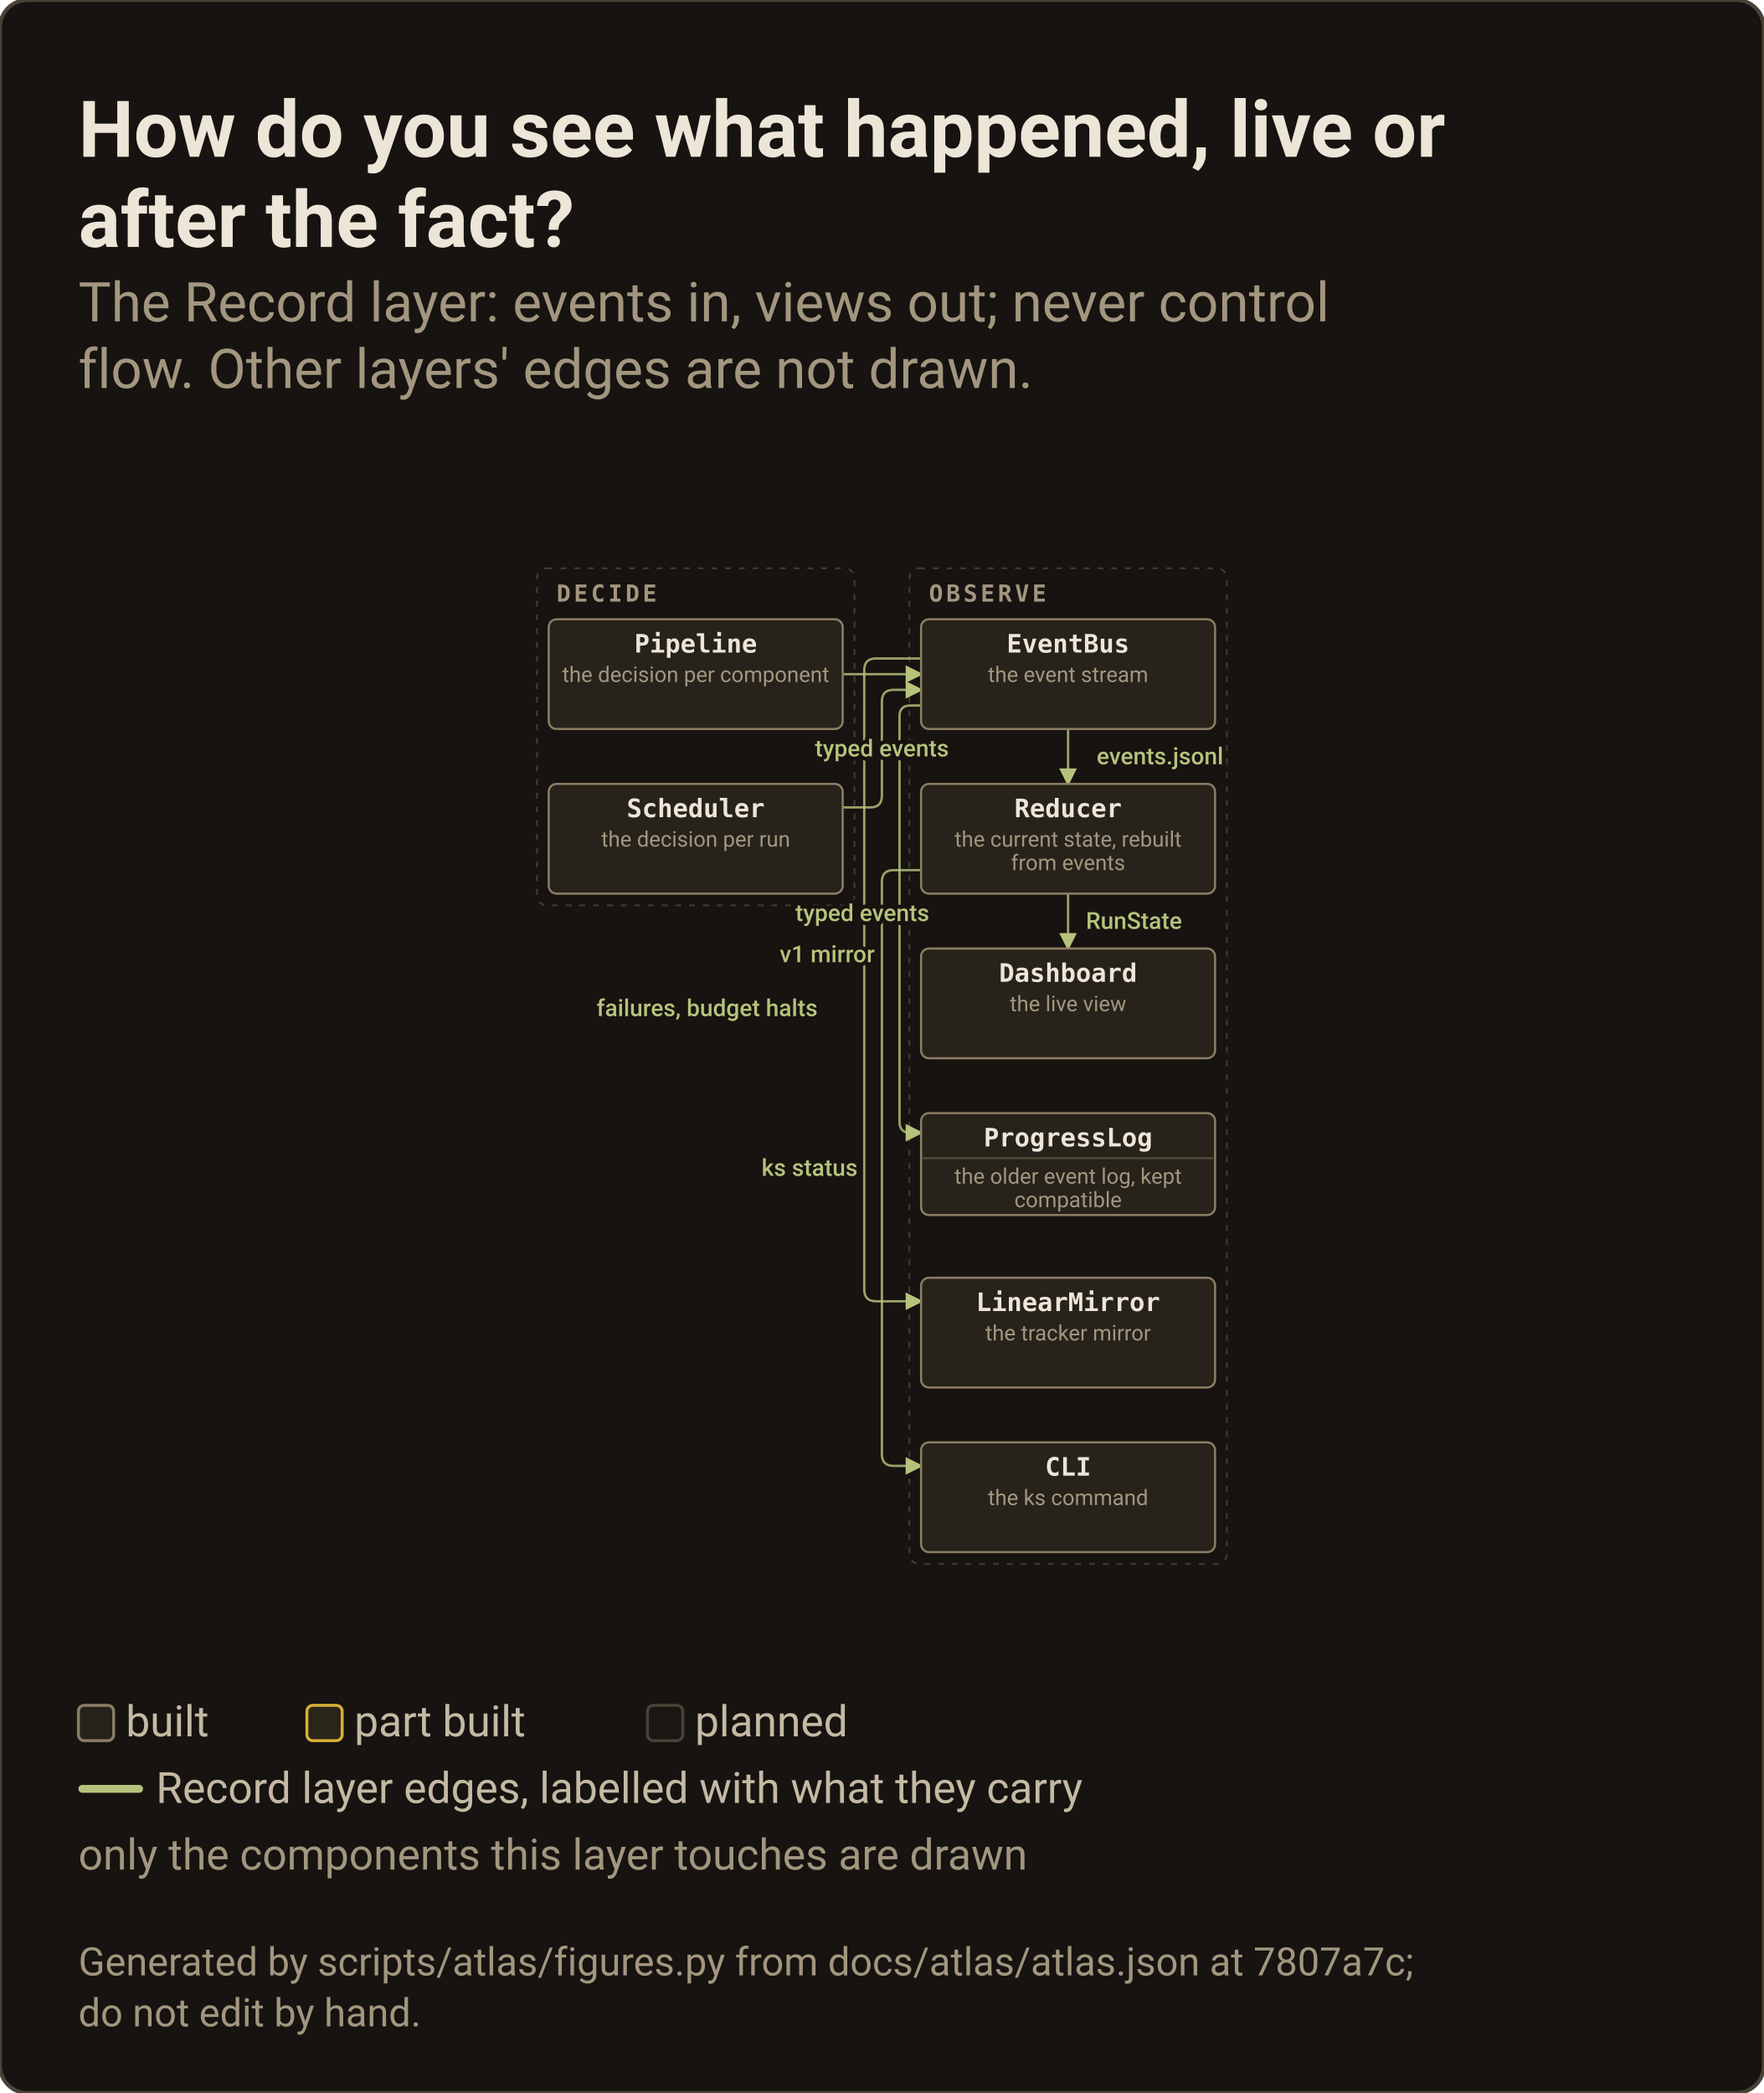
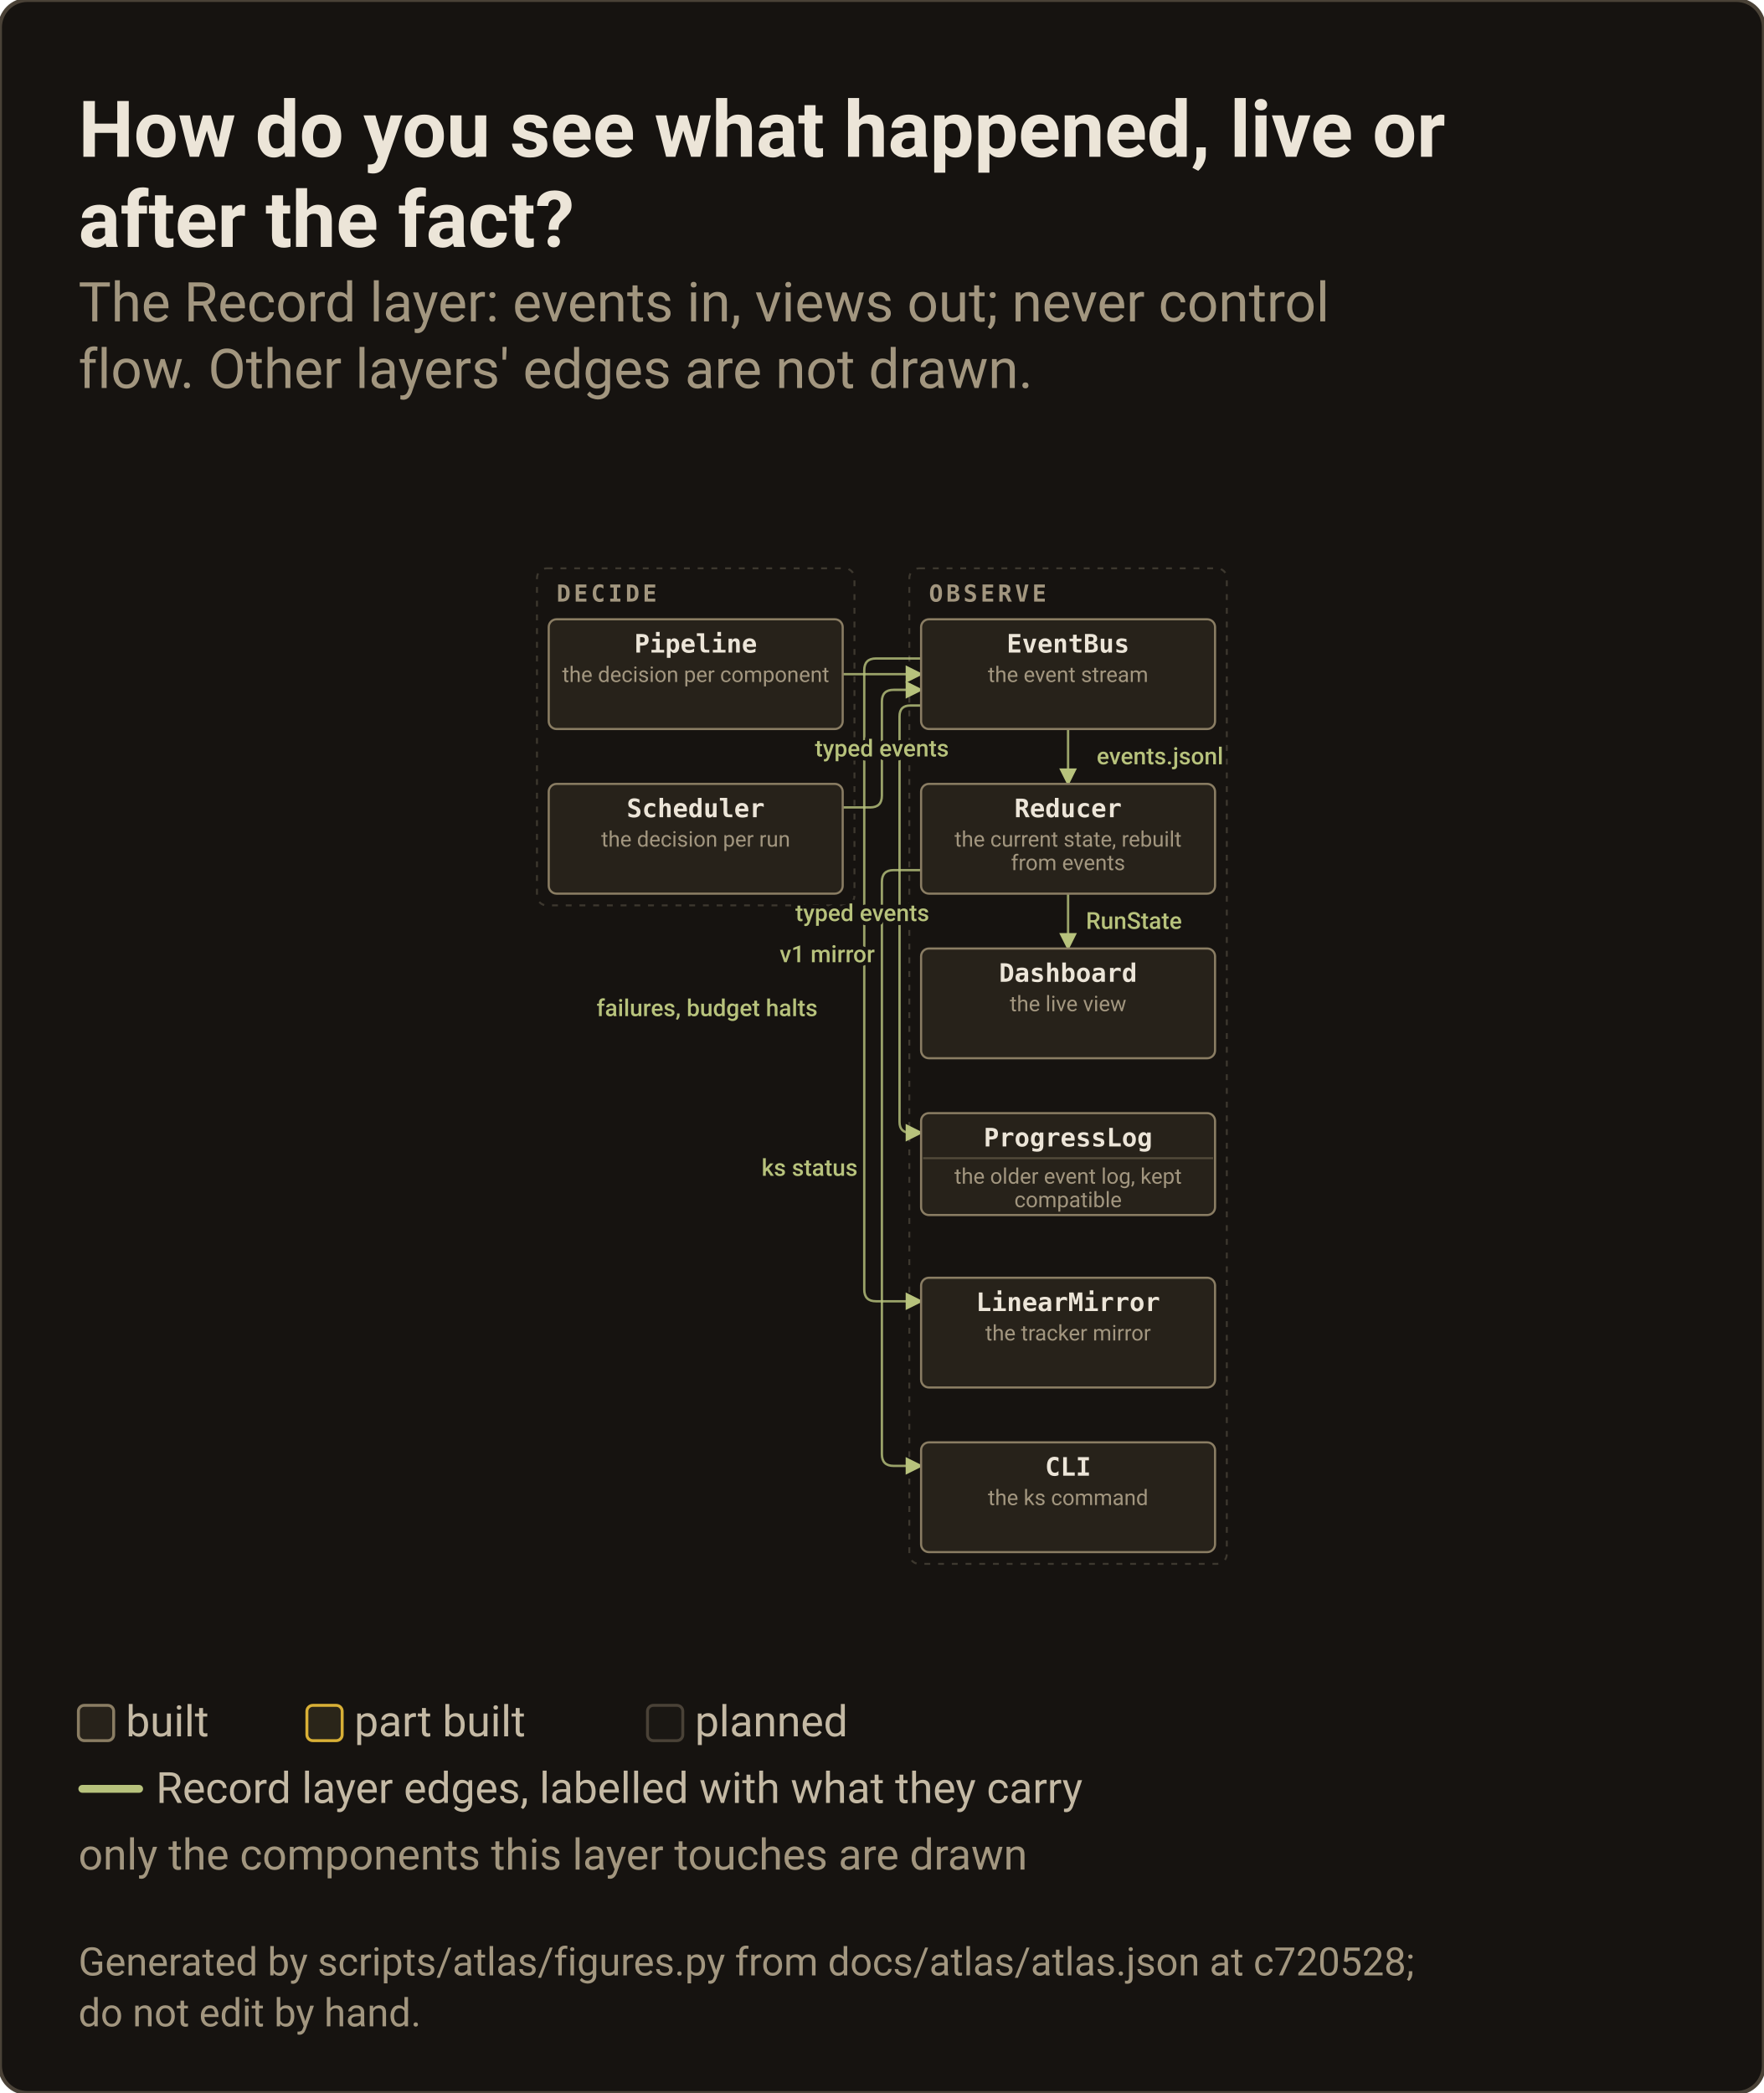
<svg xmlns="http://www.w3.org/2000/svg" width="900" height="1068" viewBox="0 0 900 1068" role="img" aria-label="Record layer of the kstrl system map">
  <rect x="0" y="0" width="900" height="1068" rx="14" fill="#161310" stroke="#4A4237" stroke-width="2" />
  <text x="40.0" y="80.0" class="c0">How do you see what happened, live or</text>
  <text x="40.0" y="126.0" class="c0">after the fact?</text>
  <text x="40.0" y="164.0" class="c1">The Record layer: events in, views out; never control</text>
  <text x="40.0" y="198.0" class="c1">flow. Other layers' edges are not drawn.</text>
  <svg id="map" x="266.0" y="216.0" width="368" height="632" viewBox="0 0 368 632" overflow="visible">
    <defs>
      <marker id="map-m-work" viewBox="0 0 8 8" refX="7" refY="4" markerUnits="userSpaceOnUse" markerWidth="9" markerHeight="9" orient="auto-start-reverse">
        <path d="M0,0 L8,4 L0,8 z" fill="#D9CDB2" />
      </marker>
      <marker id="map-m-measure" viewBox="0 0 8 8" refX="7" refY="4" markerUnits="userSpaceOnUse" markerWidth="9" markerHeight="9" orient="auto-start-reverse">
        <path d="M0,0 L8,4 L0,8 z" fill="#82A7BA" />
      </marker>
      <marker id="map-m-feedback" viewBox="0 0 8 8" refX="7" refY="4" markerUnits="userSpaceOnUse" markerWidth="9" markerHeight="9" orient="auto-start-reverse">
        <path d="M0,0 L8,4 L0,8 z" fill="#E39A86" />
      </marker>
      <marker id="map-m-operator" viewBox="0 0 8 8" refX="7" refY="4" markerUnits="userSpaceOnUse" markerWidth="9" markerHeight="9" orient="auto-start-reverse">
        <path d="M0,0 L8,4 L0,8 z" fill="#DD9BBD" />
      </marker>
      <marker id="map-m-trust" viewBox="0 0 8 8" refX="7" refY="4" markerUnits="userSpaceOnUse" markerWidth="9" markerHeight="9" orient="auto-start-reverse">
        <path d="M0,0 L8,4 L0,8 z" fill="#B48EC9" />
      </marker>
      <marker id="map-m-learn" viewBox="0 0 8 8" refX="7" refY="4" markerUnits="userSpaceOnUse" markerWidth="9" markerHeight="9" orient="auto-start-reverse">
        <path d="M0,0 L8,4 L0,8 z" fill="#86C9A9" />
      </marker>
      <marker id="map-m-record" viewBox="0 0 8 8" refX="7" refY="4" markerUnits="userSpaceOnUse" markerWidth="9" markerHeight="9" orient="auto-start-reverse">
        <path d="M0,0 L8,4 L0,8 z" fill="#B7C27C" />
      </marker>
      <marker id="map-m-change" viewBox="0 0 8 8" refX="7" refY="4" markerUnits="userSpaceOnUse" markerWidth="9" markerHeight="9" orient="auto-start-reverse">
        <path d="M0,0 L8,4 L0,8 z" fill="#E26D5A" />
      </marker>
      <marker id="map-m-reach" viewBox="0 0 8 8" refX="7" refY="4" markerUnits="userSpaceOnUse" markerWidth="9" markerHeight="9" orient="auto-start-reverse">
        <path d="M0,0 L8,4 L0,8 z" fill="#E5A84F" />
      </marker>
    </defs>
    <style>#map .node.quiet{opacity:.42}#map .node.planned{opacity:.5}#map .node.planned.quiet{opacity:.3}#map .node.meas .node__box{stroke:#82A7BA;stroke-width:2.2}#map .node.acts .node__box{stroke:#E5A84F;stroke-width:2.4}#map .node__ring{display:none;fill:none;stroke:#82A7BA;stroke-width:1.6}#map .node.meas .node__ring{display:inline}#map .flow.planned{opacity:.35}#map .flowlbl.planned{opacity:.5}#map .flow.off,#map .flowlbl.off{display:none}#map .flow.hot{opacity:1;stroke-opacity:1;stroke-width:2.6}#map .flowlbl.hot{opacity:1}</style>
    <rect x="8.0" y="74.0" width="162.0" height="172.0" rx="5" fill="none" stroke="#A2967F" stroke-opacity=".28" stroke-width="1" stroke-dasharray="3 4" />
    <text x="18.0" y="91.0" class="t1">DECIDE</text>
    <rect x="198.0" y="74.0" width="162.0" height="508.0" rx="5" fill="none" stroke="#A2967F" stroke-opacity=".28" stroke-width="1" stroke-dasharray="3 4" />
    <text x="208.0" y="91.0" class="t1">OBSERVE</text>
    <g data-layer="flow">
      <path id="map-f58" class="flow observe" data-edge="58" data-from="Pipeline" data-to="EventBus" data-art="typed events" data-kind="observe" data-layer="record" d="M 164.0 128.0 L 204.0 128.0" fill="none" stroke="#B7C27C" stroke-opacity="0.82" stroke-width="1.2" stroke-linecap="round" marker-end="url(#map-m-record)" />
      <path id="map-f59" class="flow observe" data-edge="59" data-from="Scheduler" data-to="EventBus" data-art="typed events" data-kind="observe" data-layer="record" d="M 164.0 196.0 L 178.0 196.0 Q 184.0 196.0 184.0 190.0 L 184.0 142.0 Q 184.0 136.0 190.0 136.0 L 204.0 136.0" fill="none" stroke="#B7C27C" stroke-opacity="0.82" stroke-width="1.2" stroke-linecap="round" marker-end="url(#map-m-record)" />
      <path id="map-f60" class="flow observe" data-edge="60" data-from="EventBus" data-to="ProgressLog" data-art="v1 mirror" data-kind="observe" data-layer="record" d="M 204.0 144.0 L 198.5 144.0 Q 193.0 144.0 193.0 149.5 L 193.0 356.5 Q 193.0 362.0 198.5 362.0 L 204.0 362.0" fill="none" stroke="#B7C27C" stroke-opacity="0.82" stroke-width="1.2" stroke-linecap="round" marker-end="url(#map-m-record)" />
      <path id="map-f61" class="flow observe" data-edge="61" data-from="EventBus" data-to="Reducer" data-art="events.jsonl" data-kind="observe" data-layer="record" d="M 279.0 156.0 L 279.0 184.0" fill="none" stroke="#B7C27C" stroke-opacity="0.82" stroke-width="1.2" stroke-linecap="round" marker-end="url(#map-m-record)" />
      <path id="map-f62" class="flow observe" data-edge="62" data-from="Reducer" data-to="Dashboard" data-art="RunState" data-kind="observe" data-layer="record" d="M 279.0 240.0 L 279.0 268.0" fill="none" stroke="#B7C27C" stroke-opacity="0.82" stroke-width="1.2" stroke-linecap="round" marker-end="url(#map-m-record)" />
      <path id="map-f63" class="flow observe" data-edge="63" data-from="Reducer" data-to="CLI" data-art="ks status" data-kind="observe" data-layer="record" d="M 204.0 228.0 L 190.0 228.0 Q 184.0 228.0 184.0 234.0 L 184.0 526.0 Q 184.0 532.0 190.0 532.0 L 204.0 532.0" fill="none" stroke="#B7C27C" stroke-opacity="0.82" stroke-width="1.2" stroke-linecap="round" marker-end="url(#map-m-record)" />
      <path id="map-f64" class="flow observe" data-edge="64" data-from="EventBus" data-to="LinearMirror" data-art="failures, budget halts" data-kind="observe" data-layer="record" d="M 204.0 120.0 L 181.0 120.0 Q 175.0 120.0 175.0 126.0 L 175.0 442.0 Q 175.0 448.0 181.0 448.0 L 204.0 448.0" fill="none" stroke="#B7C27C" stroke-opacity="0.82" stroke-width="1.2" stroke-linecap="round" marker-end="url(#map-m-record)" />
    </g>
    <g class="node built" data-id="Pipeline" data-kind="component" data-state="built" data-region="decide" role="button" tabindex="0" aria-label="Pipeline, the decision per component, built">
      <rect class="node__box" x="14.0" y="100.0" width="150.0" height="56.0" rx="4.0" fill="#27221A" stroke="#8A7D63" stroke-width="1.1" />
      <rect class="node__ring" x="17.0" y="103.0" width="144.0" height="50.0" rx="3.0" />
      <text x="89.0" y="117.0" class="t2">Pipeline</text>
      <g data-layer="job">
        <text x="89.0" y="132.0" class="t3">the decision per component</text>
      </g>
    </g>
    <g class="node built" data-id="Scheduler" data-kind="component" data-state="built" data-region="decide" role="button" tabindex="0" aria-label="Scheduler, the decision per run, built">
      <rect class="node__box" x="14.0" y="184.0" width="150.0" height="56.0" rx="4.0" fill="#27221A" stroke="#8A7D63" stroke-width="1.1" />
      <rect class="node__ring" x="17.0" y="187.0" width="144.0" height="50.0" rx="3.0" />
      <text x="89.0" y="201.0" class="t2">Scheduler</text>
      <g data-layer="job">
        <text x="89.0" y="216.0" class="t3">the decision per run</text>
      </g>
    </g>
    <g class="node built" data-id="EventBus" data-kind="component" data-state="built" data-region="observe" role="button" tabindex="0" aria-label="EventBus, the event stream, built">
      <rect class="node__box" x="204.0" y="100.0" width="150.0" height="56.0" rx="4.0" fill="#27221A" stroke="#8A7D63" stroke-width="1.1" />
      <rect class="node__ring" x="207.0" y="103.0" width="144.0" height="50.0" rx="3.0" />
      <text x="279.0" y="117.0" class="t2">EventBus</text>
      <g data-layer="job">
        <text x="279.0" y="132.0" class="t3">the event stream</text>
      </g>
    </g>
    <g class="node built" data-id="Reducer" data-kind="component" data-state="built" data-region="observe" role="button" tabindex="0" aria-label="Reducer, the current state, rebuilt from events, built">
      <rect class="node__box" x="204.0" y="184.0" width="150.0" height="56.0" rx="4.0" fill="#27221A" stroke="#8A7D63" stroke-width="1.1" />
      <rect class="node__ring" x="207.0" y="187.0" width="144.0" height="50.0" rx="3.0" />
      <text x="279.0" y="201.0" class="t2">Reducer</text>
      <g data-layer="job">
        <text x="279.0" y="216.0" class="t3">the current state, rebuilt</text>
        <text x="279.0" y="228.0" class="t3">from events</text>
      </g>
    </g>
    <g class="node built" data-id="Dashboard" data-kind="component" data-state="built" data-region="observe" role="button" tabindex="0" aria-label="Dashboard, the live view, built">
      <rect class="node__box" x="204.0" y="268.0" width="150.0" height="56.0" rx="4.0" fill="#27221A" stroke="#8A7D63" stroke-width="1.1" />
      <rect class="node__ring" x="207.0" y="271.0" width="144.0" height="50.0" rx="3.0" />
      <text x="279.0" y="285.0" class="t2">Dashboard</text>
      <g data-layer="job">
        <text x="279.0" y="300.0" class="t3">the live view</text>
      </g>
    </g>
    <g class="node built" data-id="ProgressLog" data-kind="store" data-state="built" data-region="observe" role="button" tabindex="0" aria-label="ProgressLog, the older event log, kept compatible, built">
      <rect class="node__box" x="204.0" y="352.0" width="150.0" height="52.0" rx="4.0" fill="#27221A" stroke="#8A7D63" stroke-width="1.1" />
      <rect class="node__ring" x="207.0" y="355.0" width="144.0" height="46.0" rx="3.0" />
      <text x="279.0" y="369.0" class="t2">ProgressLog</text>
      <line x1="205.0" y1="375.0" x2="353.0" y2="375.0" stroke="#8A7D63" stroke-opacity=".45" stroke-width="1" />
      <g data-layer="job">
        <text x="279.0" y="388.0" class="t3">the older event log, kept</text>
        <text x="279.0" y="400.0" class="t3">compatible</text>
      </g>
    </g>
    <g class="node built" data-id="LinearMirror" data-kind="component" data-state="built" data-region="observe" role="button" tabindex="0" aria-label="LinearMirror, the tracker mirror, built">
      <rect class="node__box" x="204.0" y="436.0" width="150.0" height="56.0" rx="4.0" fill="#27221A" stroke="#8A7D63" stroke-width="1.1" />
      <rect class="node__ring" x="207.0" y="439.0" width="144.0" height="50.0" rx="3.0" />
      <text x="279.0" y="453.0" class="t2">LinearMirror</text>
      <g data-layer="job">
        <text x="279.0" y="468.0" class="t3">the tracker mirror</text>
      </g>
    </g>
    <g class="node built" data-id="CLI" data-kind="component" data-state="built" data-region="observe" role="button" tabindex="0" aria-label="CLI, the ks command, built">
      <rect class="node__box" x="204.0" y="520.0" width="150.0" height="56.0" rx="4.0" fill="#27221A" stroke="#8A7D63" stroke-width="1.1" />
      <rect class="node__ring" x="207.0" y="523.0" width="144.0" height="50.0" rx="3.0" />
      <text x="279.0" y="537.0" class="t2">CLI</text>
      <g data-layer="job">
        <text x="279.0" y="552.0" class="t3">the ks command</text>
      </g>
    </g>
    <g data-layer="flow">
      <g class="flowlbl observe" data-edge="58" data-from="Pipeline" data-to="EventBus" data-layer="record">
        <text x="184.0" y="170.0" class="t0">typed events</text>
      </g>
      <g class="flowlbl observe" data-edge="59" data-from="Scheduler" data-to="EventBus" data-layer="record">
        <text x="174.0" y="254.0" class="t0">typed events</text>
      </g>
      <g class="flowlbl observe" data-edge="60" data-from="EventBus" data-to="ProgressLog" data-layer="record">
        <text x="156.1" y="275.0" class="t0">v1 mirror</text>
      </g>
      <g class="flowlbl observe" data-edge="61" data-from="EventBus" data-to="Reducer" data-layer="record">
        <text x="325.9" y="174.0" class="t0">events.jsonl</text>
      </g>
      <g class="flowlbl observe" data-edge="62" data-from="Reducer" data-to="Dashboard" data-layer="record">
        <text x="312.6" y="258.0" class="t0">RunState</text>
      </g>
      <g class="flowlbl observe" data-edge="63" data-from="Reducer" data-to="CLI" data-layer="record">
        <text x="147.1" y="384.0" class="t0">ks status</text>
      </g>
      <g class="flowlbl observe" data-edge="64" data-from="EventBus" data-to="LinearMirror" data-layer="record">
        <text x="94.8" y="302.5" class="t0">failures, budget halts</text>
      </g>
    </g>
    <style>#map .t0{font-family:ui-sans-serif,system-ui,-apple-system,"SF Pro Text","Segoe UI",Roboto,"Helvetica Neue",Arial,sans-serif;font-size:12.0px;font-weight:500;fill:#B7C27C;text-anchor:middle;paint-order:stroke;stroke:#161310;stroke-width:4;stroke-linejoin:round}#map .t1{font-family:ui-monospace,"SF Mono",SFMono-Regular,"JetBrains Mono",Menlo,Consolas,monospace;font-size:12.0px;font-weight:600;fill:#A2967F;text-anchor:start;letter-spacing:.13em}#map .t2{font-family:ui-monospace,"SF Mono",SFMono-Regular,"JetBrains Mono",Menlo,Consolas,monospace;font-size:13.0px;font-weight:600;fill:#ECE5D8;text-anchor:middle}#map .t3{font-family:ui-sans-serif,system-ui,-apple-system,"SF Pro Text","Segoe UI",Roboto,"Helvetica Neue",Arial,sans-serif;font-size:11.0px;font-weight:400;fill:#A2967F;text-anchor:middle}</style>
  </svg>
  <rect x="40.0" y="870.2" width="18" height="18" rx="3" fill="#27221A" stroke="#8A7D63" stroke-width="1.5" />
  <text x="64.2" y="886.0" class="c2">built</text>
  <rect x="156.6" y="870.2" width="18" height="18" rx="3" fill="#2A2519" stroke="#D9B036" stroke-width="1.5" />
  <text x="180.8" y="886.0" class="c2">part built</text>
  <rect x="330.4" y="870.2" width="18" height="18" rx="3" fill="#1A1713" stroke="#4A4237" stroke-width="1.5" />
  <text x="354.6" y="886.0" class="c2">planned</text>
  <rect x="40.0" y="910.8" width="33" height="4" rx="2" fill="#B7C27C" />
  <text x="79.6" y="920.0" class="c2">Record layer edges, labelled with what they carry</text>
  <text x="40.0" y="954.0" class="c3">only the components this layer touches are drawn</text>
-   <text x="40.0" y="1008.0" class="c4">Generated by scripts/atlas/figures.py from docs/atlas/atlas.json at 7807a7c;</text>
+   <text x="40.0" y="1008.0" class="c4">Generated by scripts/atlas/figures.py from docs/atlas/atlas.json at c720528;</text>
  <text x="40.0" y="1034.0" class="c4">do not edit by hand.</text>
  <style>.c0{font-family:ui-sans-serif,system-ui,-apple-system,"SF Pro Text","Segoe UI",Roboto,"Helvetica Neue",Arial,sans-serif;font-size:40.0px;font-weight:600;fill:#ECE5D8;text-anchor:start}.c1{font-family:ui-sans-serif,system-ui,-apple-system,"SF Pro Text","Segoe UI",Roboto,"Helvetica Neue",Arial,sans-serif;font-size:28.0px;font-weight:400;fill:#A2967F;text-anchor:start}.c2{font-family:ui-sans-serif,system-ui,-apple-system,"SF Pro Text","Segoe UI",Roboto,"Helvetica Neue",Arial,sans-serif;font-size:22.0px;font-weight:400;fill:#C4B9A4;text-anchor:start}.c3{font-family:ui-sans-serif,system-ui,-apple-system,"SF Pro Text","Segoe UI",Roboto,"Helvetica Neue",Arial,sans-serif;font-size:22.0px;font-weight:400;fill:#A2967F;text-anchor:start}.c4{font-family:ui-sans-serif,system-ui,-apple-system,"SF Pro Text","Segoe UI",Roboto,"Helvetica Neue",Arial,sans-serif;font-size:20.0px;font-weight:400;fill:#A2967F;text-anchor:start}</style>
</svg>
